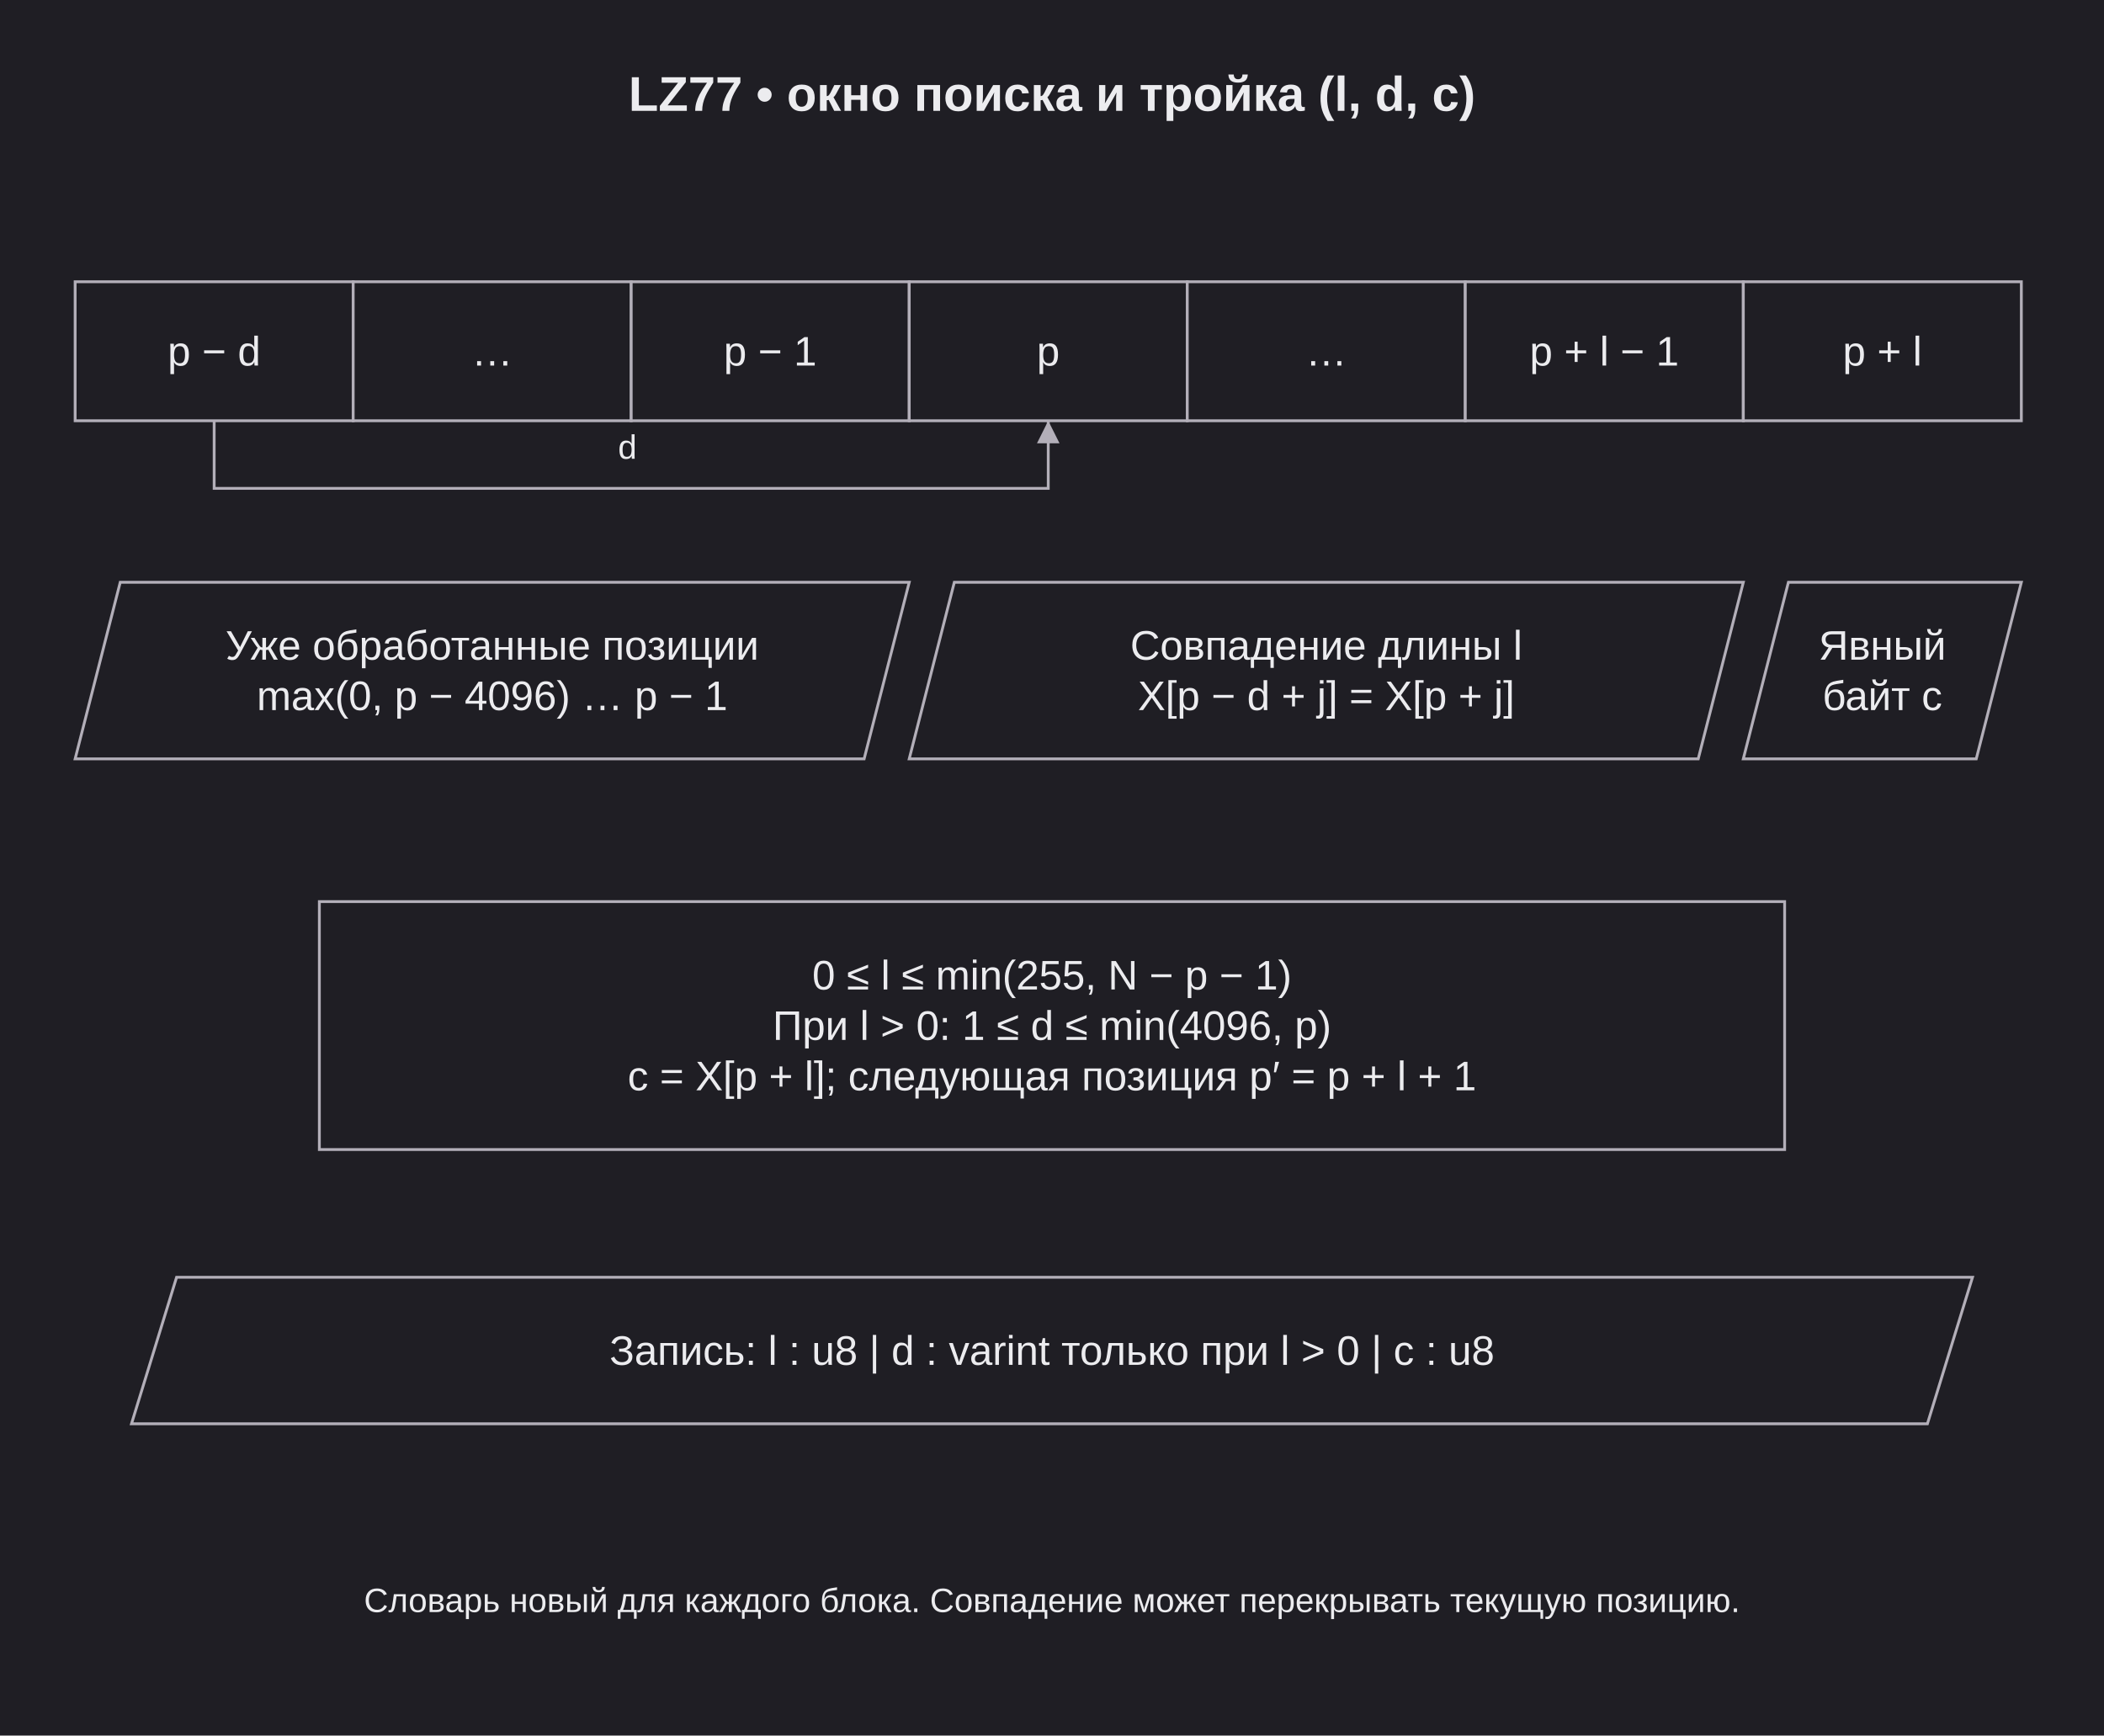
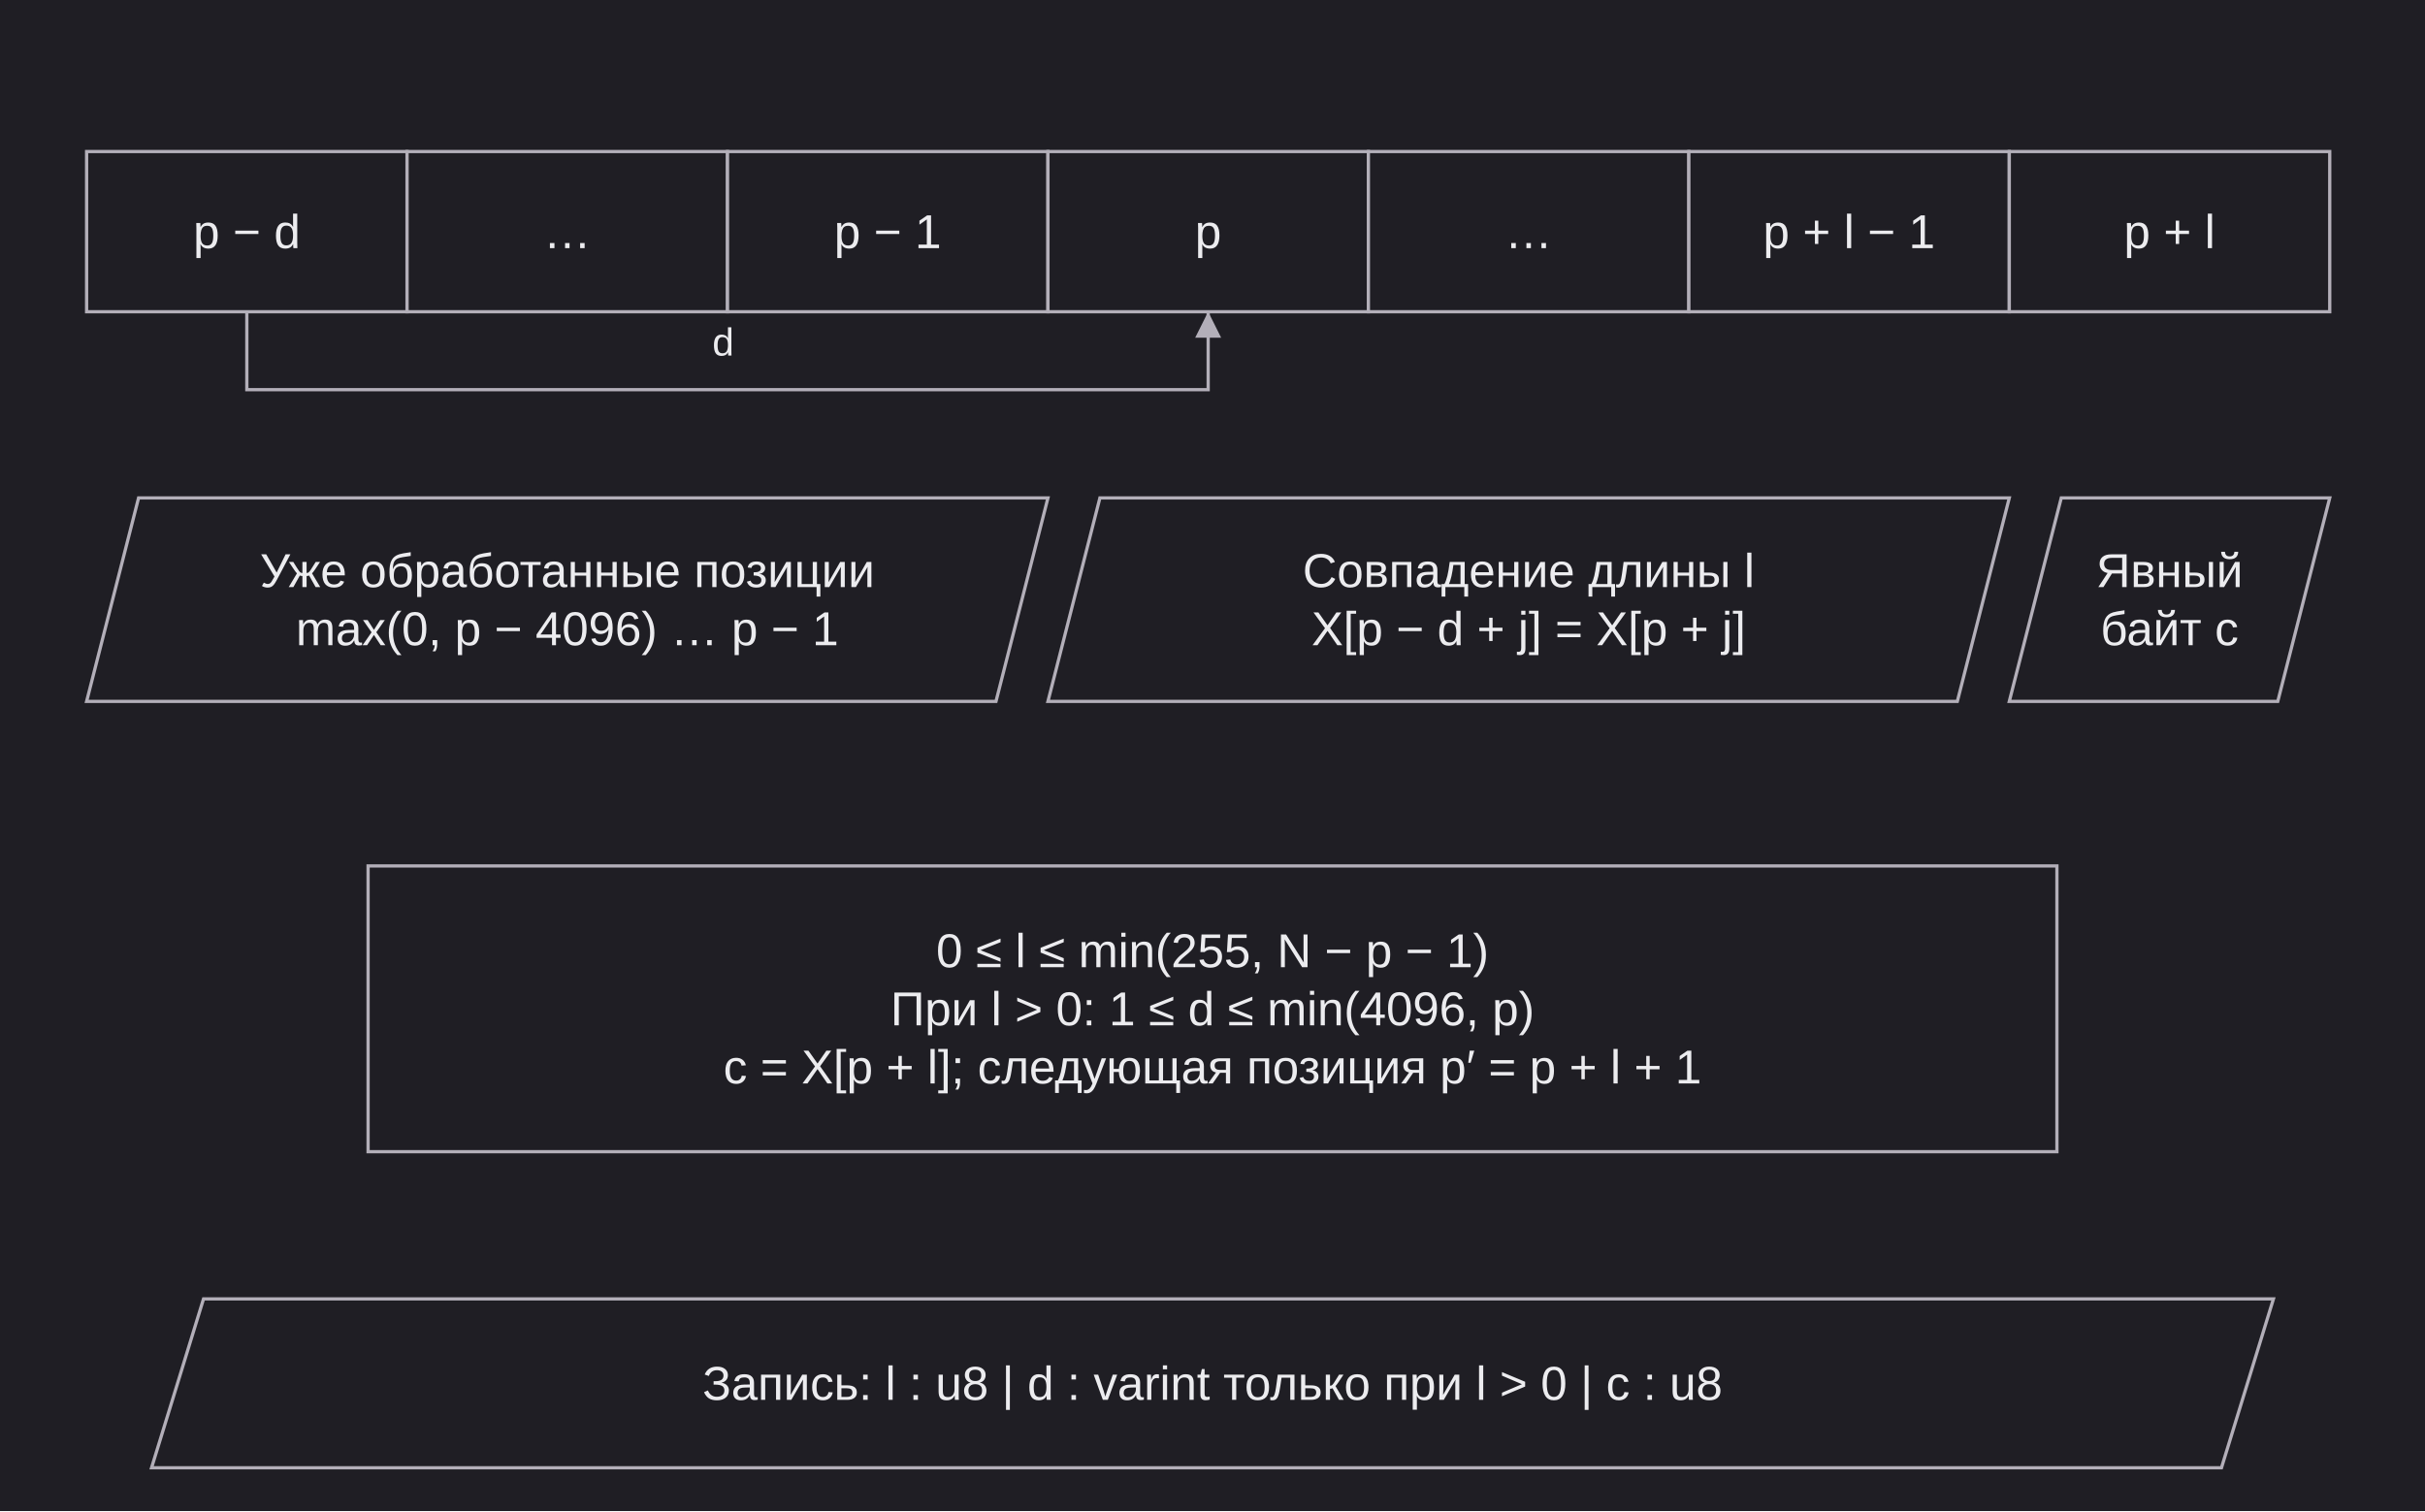
- <svg xmlns="http://www.w3.org/2000/svg" width="1120" height="924" viewBox="0 0 1120 924" role="img">
+ <svg xmlns="http://www.w3.org/2000/svg" width="1120" height="698" viewBox="0 80 1120 698" role="img">
  <defs>
    <marker id="arrow" viewBox="0 0 10 10" refX="10" refY="5" markerWidth="8" markerHeight="8" orient="auto-start-reverse">
      <path d="M 0 0 L 10 5 L 0 10 Z" fill="#b3afb9" />
    </marker>
  </defs>
-   <rect width="100%" height="100%" fill="#1f1e24" />
+   <rect width="100%" height="698.0" fill="#1f1e24" y="80" />
  <path d="M114 224 L114 260 L558 260 L558 224" fill="none" stroke="#b3afb9" stroke-width="1.5" marker-end="url(#arrow)" />
-   <text x="560" y="50" text-anchor="middle" dominant-baseline="central" font-family="Arial, sans-serif" font-size="26" fill="#ececef" font-weight="700">LZ77 • окно поиска и тройка (l, d, c)</text>
  <rect x="40" y="150" width="148" height="74" fill="#1f1e24" stroke="#b3afb9" stroke-width="1.5" />
  <text x="114" y="187" text-anchor="middle" dominant-baseline="central" font-family="Arial, sans-serif" font-size="22" fill="#ececef">p − d</text>
  <rect x="188" y="150" width="148" height="74" fill="#1f1e24" stroke="#b3afb9" stroke-width="1.5" />
  <text x="262" y="187" text-anchor="middle" dominant-baseline="central" font-family="Arial, sans-serif" font-size="22" fill="#ececef">…</text>
  <rect x="336" y="150" width="148" height="74" fill="#1f1e24" stroke="#b3afb9" stroke-width="1.5" />
  <text x="410" y="187" text-anchor="middle" dominant-baseline="central" font-family="Arial, sans-serif" font-size="22" fill="#ececef">p − 1</text>
  <rect x="484" y="150" width="148" height="74" fill="#1f1e24" stroke="#b3afb9" stroke-width="1.5" />
  <text x="558" y="187" text-anchor="middle" dominant-baseline="central" font-family="Arial, sans-serif" font-size="22" fill="#ececef">p</text>
  <rect x="632" y="150" width="148" height="74" fill="#1f1e24" stroke="#b3afb9" stroke-width="1.5" />
  <text x="706" y="187" text-anchor="middle" dominant-baseline="central" font-family="Arial, sans-serif" font-size="22" fill="#ececef">…</text>
  <rect x="780" y="150" width="148" height="74" fill="#1f1e24" stroke="#b3afb9" stroke-width="1.5" />
  <text x="854" y="187" text-anchor="middle" dominant-baseline="central" font-family="Arial, sans-serif" font-size="22" fill="#ececef">p + l − 1</text>
  <rect x="928" y="150" width="148" height="74" fill="#1f1e24" stroke="#b3afb9" stroke-width="1.5" />
  <text x="1002" y="187" text-anchor="middle" dominant-baseline="central" font-family="Arial, sans-serif" font-size="22" fill="#ececef">p + l</text>
  <path d="M 64 310 H 484 L 460 404 H 40 Z" fill="#1f1e24" stroke="#b3afb9" stroke-width="1.5" />
  <text x="262" y="343.58" text-anchor="middle" dominant-baseline="central" font-family="Arial, sans-serif" font-size="22" fill="#ececef">Уже обработанные позиции</text>
  <text x="262" y="370.42" text-anchor="middle" dominant-baseline="central" font-family="Arial, sans-serif" font-size="22" fill="#ececef">max(0, p − 4096) … p − 1</text>
  <path d="M 508 310 H 928 L 904 404 H 484 Z" fill="#1f1e24" stroke="#b3afb9" stroke-width="1.5" />
  <text x="706" y="343.58" text-anchor="middle" dominant-baseline="central" font-family="Arial, sans-serif" font-size="22" fill="#ececef">Совпадение длины l</text>
  <text x="706" y="370.42" text-anchor="middle" dominant-baseline="central" font-family="Arial, sans-serif" font-size="22" fill="#ececef">X[p − d + j] = X[p + j]</text>
  <path d="M 952 310 H 1076 L 1052 404 H 928 Z" fill="#1f1e24" stroke="#b3afb9" stroke-width="1.5" />
  <text x="1002" y="343.58" text-anchor="middle" dominant-baseline="central" font-family="Arial, sans-serif" font-size="22" fill="#ececef">Явный</text>
  <text x="1002" y="370.42" text-anchor="middle" dominant-baseline="central" font-family="Arial, sans-serif" font-size="22" fill="#ececef">байт c</text>
  <text x="334" y="238" text-anchor="middle" dominant-baseline="central" font-family="Arial, sans-serif" font-size="18" fill="#ececef">d</text>
  <rect x="170" y="480" width="780" height="132" fill="#1f1e24" stroke="#b3afb9" stroke-width="1.5" />
  <text x="560" y="519.16" text-anchor="middle" dominant-baseline="central" font-family="Arial, sans-serif" font-size="22" fill="#ececef">0 ≤ l ≤ min(255, N − p − 1)</text>
  <text x="560" y="546" text-anchor="middle" dominant-baseline="central" font-family="Arial, sans-serif" font-size="22" fill="#ececef">При l &gt; 0: 1 ≤ d ≤ min(4096, p)</text>
  <text x="560" y="572.84" text-anchor="middle" dominant-baseline="central" font-family="Arial, sans-serif" font-size="22" fill="#ececef">c = X[p + l]; следующая позиция p′ = p + l + 1</text>
  <path d="M 94 680 H 1050 L 1026 758 H 70 Z" fill="#1f1e24" stroke="#b3afb9" stroke-width="1.5" />
  <text x="560" y="719" text-anchor="middle" dominant-baseline="central" font-family="Arial, sans-serif" font-size="22" fill="#ececef">Запись: l : u8 | d : varint только при l &gt; 0 | c : u8</text>
-   <text x="560" y="852" text-anchor="middle" dominant-baseline="central" font-family="Arial, sans-serif" font-size="18" fill="#ececef">Словарь новый для каждого блока. Совпадение может перекрывать текущую позицию.</text>
</svg>
